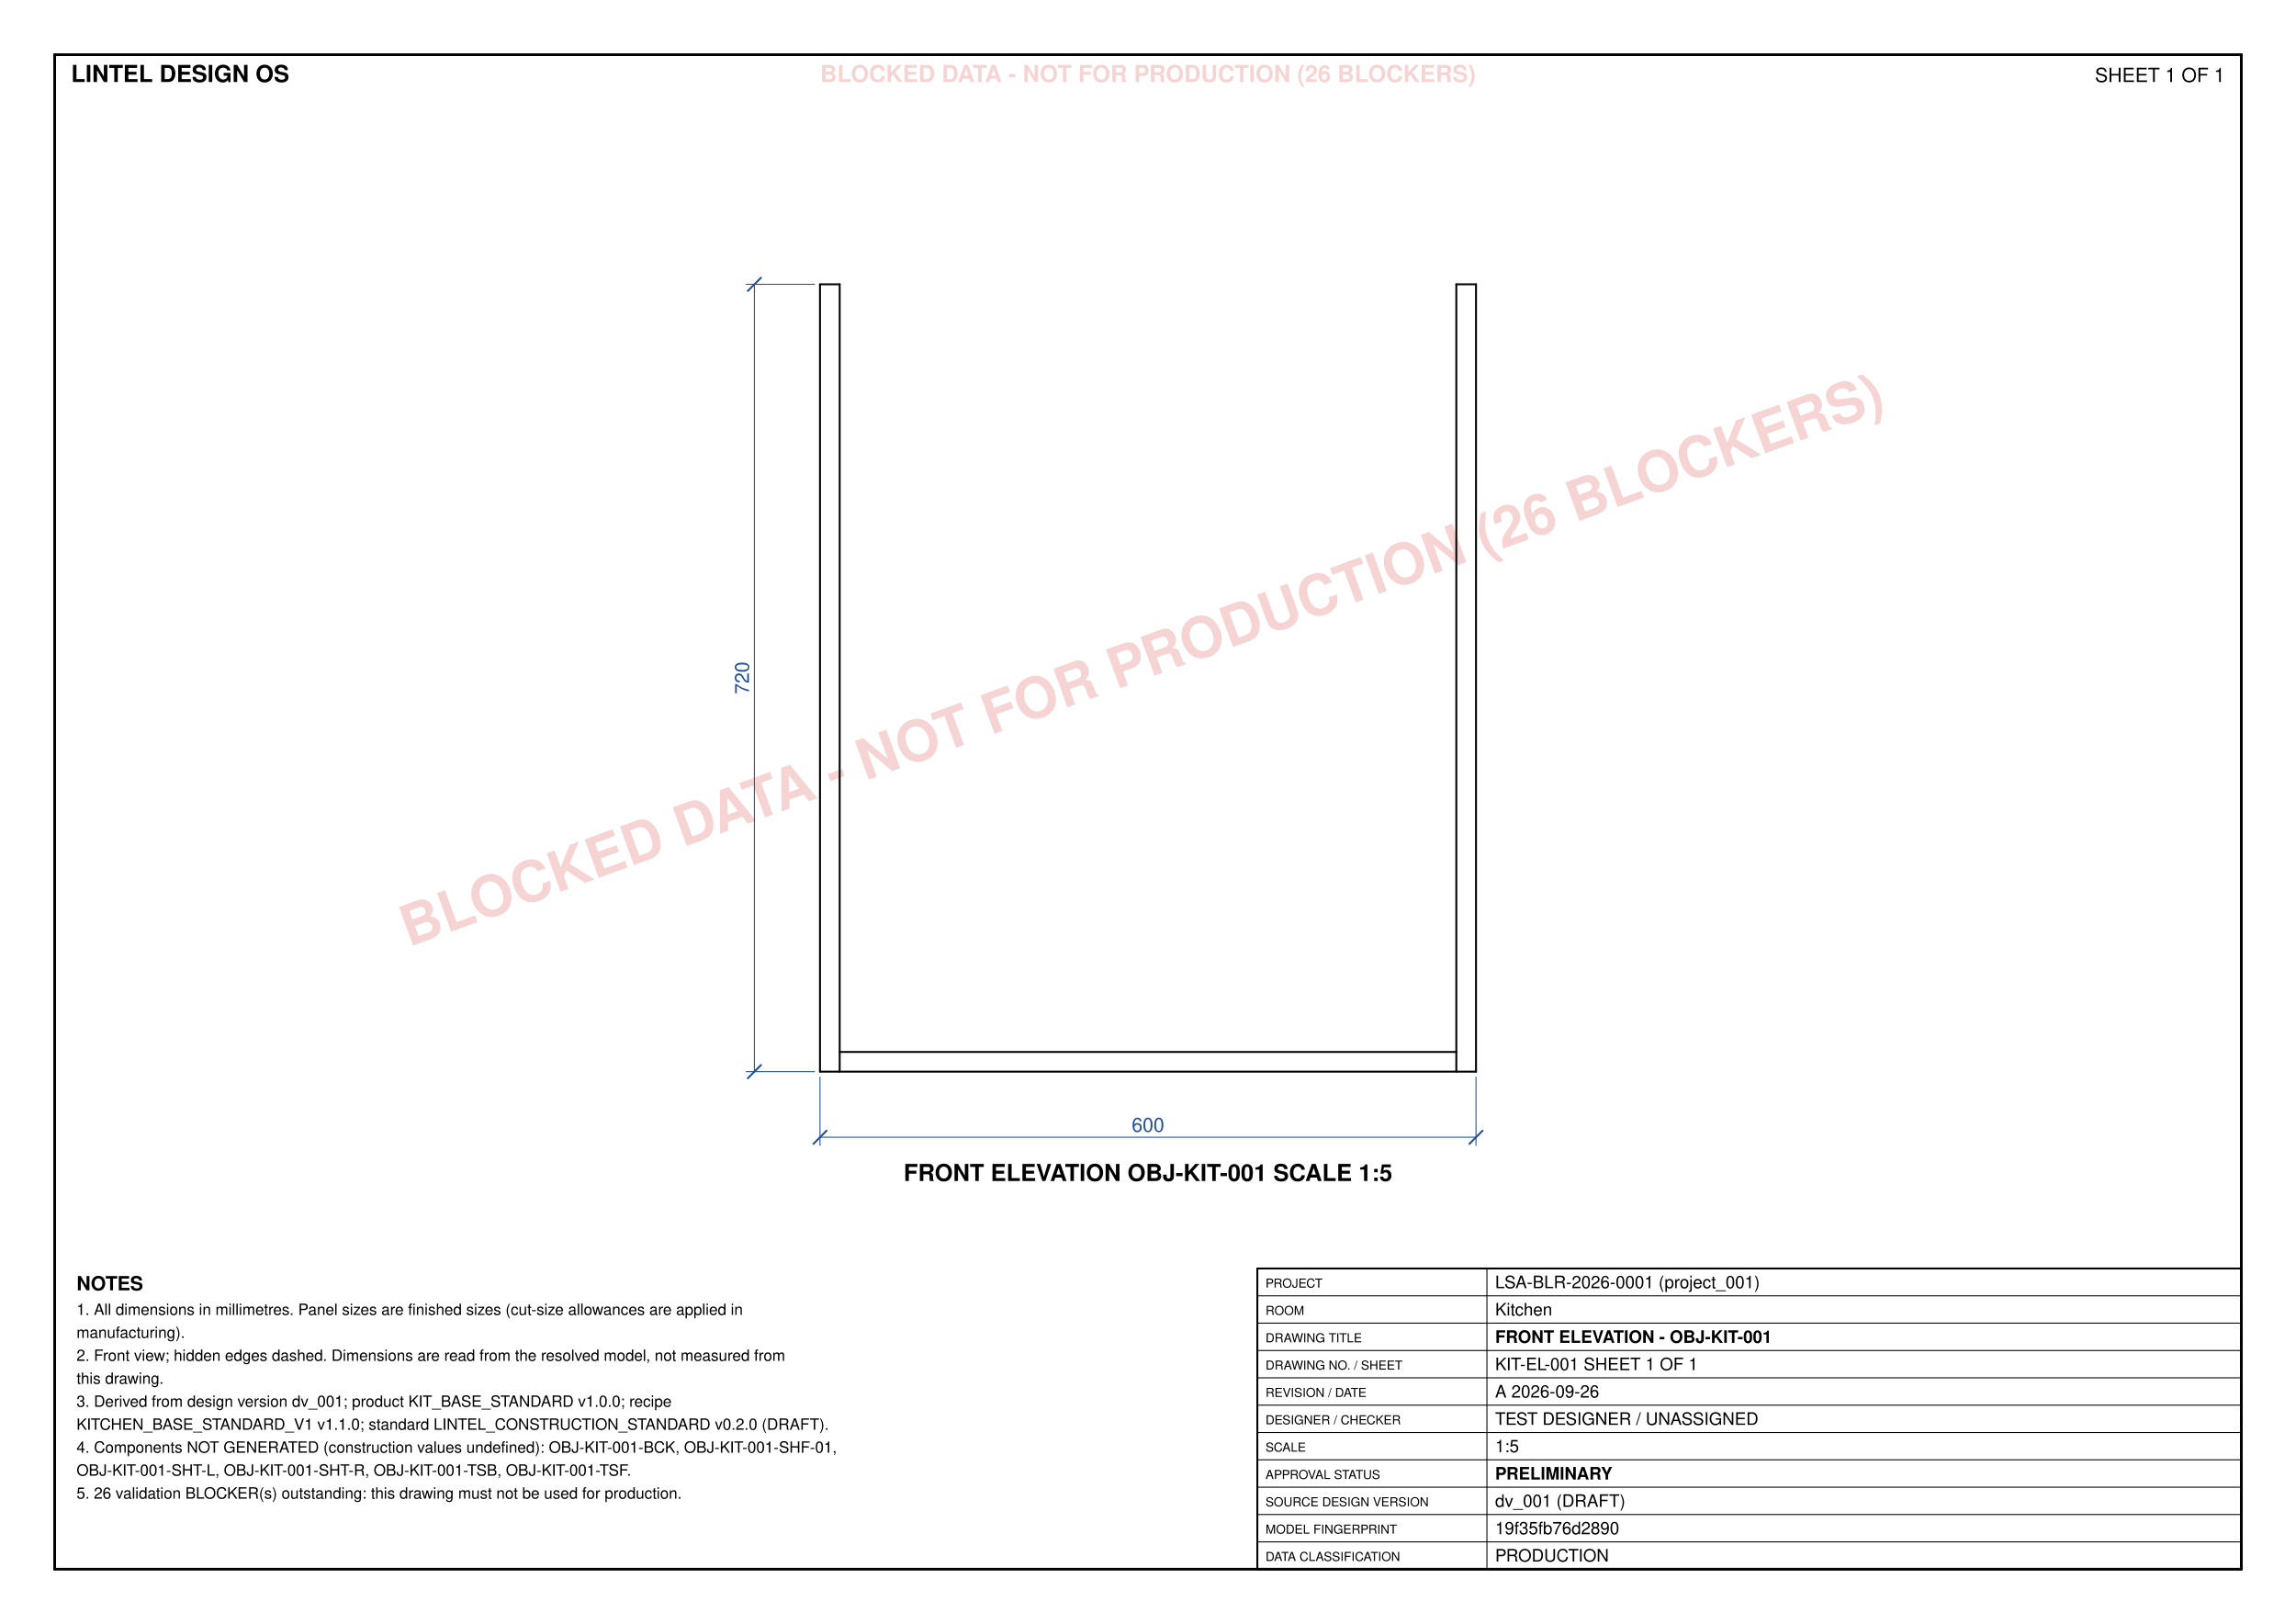
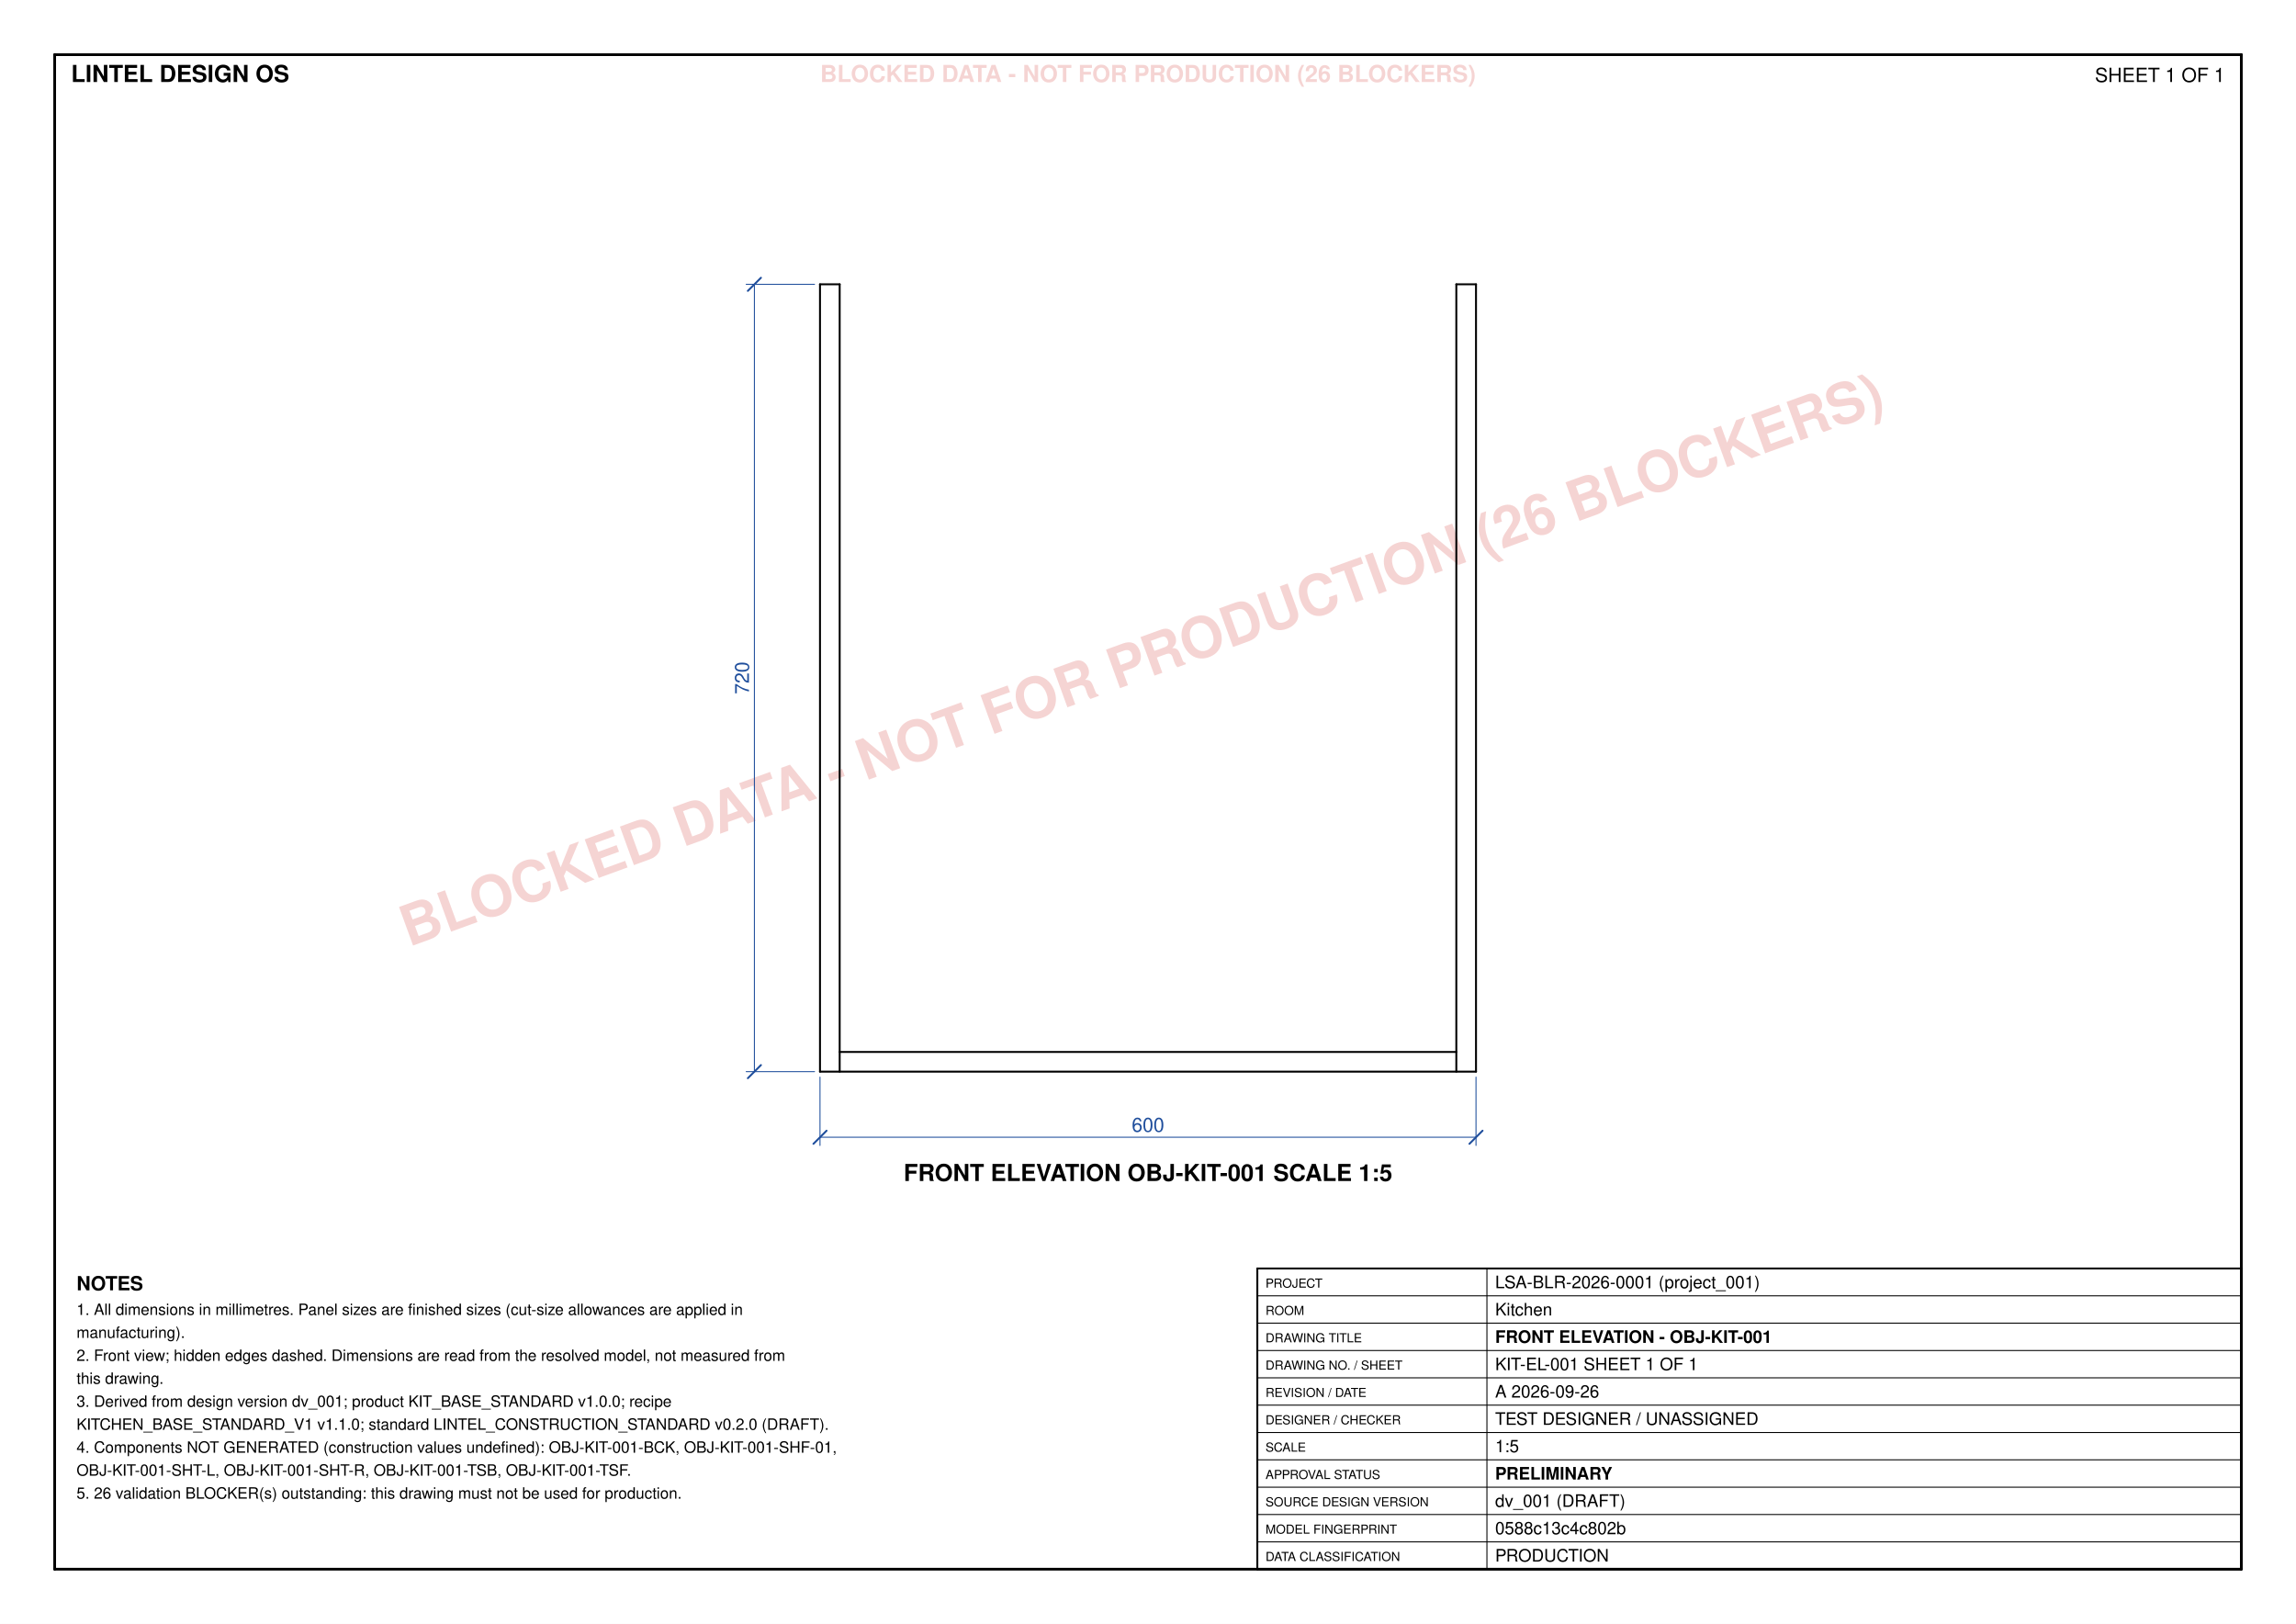
- <svg xmlns="http://www.w3.org/2000/svg" width="420mm" height="297mm" viewBox="0 0 420 297" data-drawing-id="DRW:dv_001:obj_001:FRONT_ELEVATION:KIT-EL-001:RA" data-drawing-type="FRONT_ELEVATION" data-status="PRELIMINARY" data-design-version="dv_001" data-model-fingerprint="19f35fb76d2890" data-classification="PRODUCTION" data-content-hash="096c425d2deb71" data-sheet="1/1">
+ <svg xmlns="http://www.w3.org/2000/svg" width="420mm" height="297mm" viewBox="0 0 420 297" data-drawing-id="DRW:dv_001:obj_001:FRONT_ELEVATION:KIT-EL-001:RA" data-drawing-type="FRONT_ELEVATION" data-status="PRELIMINARY" data-design-version="dv_001" data-model-fingerprint="0588c13c4c802b" data-classification="PRODUCTION" data-content-hash="1eab2538b64c58" data-sheet="1/1">
  <rect x="0" y="0" width="420" height="297" fill="#ffffff" />
  <g id="WATERMARK" fill="#d9534f" stroke="#d9534f" opacity="0.25" font-family="Helvetica, Arial, sans-serif" stroke-linecap="round">
    <text stroke="none" x="210" y="124" font-size="10.286" text-anchor="middle" font-weight="bold" transform="rotate(-20 210 124)">BLOCKED DATA - NOT FOR PRODUCTION (26 BLOCKERS)</text>
    <text stroke="none" x="210" y="15" font-size="4.286" text-anchor="middle" font-weight="bold">BLOCKED DATA - NOT FOR PRODUCTION (26 BLOCKERS)</text>
  </g>
  <g id="BORDER" fill="#000000" stroke="#000000" font-family="Helvetica, Arial, sans-serif" stroke-linecap="round">
    <line fill="none" x1="10" y1="10" x2="410" y2="10" stroke-width="0.5" />
    <line fill="none" x1="410" y1="10" x2="410" y2="287" stroke-width="0.5" />
    <line fill="none" x1="410" y1="287" x2="10" y2="287" stroke-width="0.5" />
    <line fill="none" x1="10" y1="287" x2="10" y2="10" stroke-width="0.5" />
    <text stroke="none" x="13" y="15" font-size="4.286" text-anchor="start" font-weight="bold">LINTEL DESIGN OS</text>
    <text stroke="none" x="407" y="15" font-size="3.571" text-anchor="end">SHEET 1 OF 1</text>
  </g>
  <g id="VISIBLE" fill="#000000" stroke="#000000" font-family="Helvetica, Arial, sans-serif" stroke-linecap="round">
    <line fill="none" x1="150" y1="196" x2="270" y2="196" stroke-width="0.35" />
    <line fill="none" x1="153.6" y1="192.4" x2="266.4" y2="192.4" stroke-width="0.35" />
    <line fill="none" x1="150" y1="52" x2="153.6" y2="52" stroke-width="0.35" />
    <line fill="none" x1="266.4" y1="52" x2="270" y2="52" stroke-width="0.35" />
    <line fill="none" x1="150" y1="196" x2="150" y2="52" stroke-width="0.35" />
    <line fill="none" x1="153.6" y1="196" x2="153.6" y2="52" stroke-width="0.35" />
    <line fill="none" x1="266.4" y1="196" x2="266.4" y2="52" stroke-width="0.35" />
    <line fill="none" x1="270" y1="196" x2="270" y2="52" stroke-width="0.35" />
  </g>
  <g id="DIMENSION" fill="#1f4e9c" stroke="#1f4e9c" font-family="Helvetica, Arial, sans-serif" stroke-linecap="round">
    <line fill="none" x1="150" y1="197" x2="150" y2="209.5" stroke-width="0.18" />
    <line fill="none" x1="148.8" y1="209.2" x2="151.2" y2="206.8" stroke-width="0.35" />
    <line fill="none" x1="270" y1="197" x2="270" y2="209.5" stroke-width="0.18" />
    <line fill="none" x1="268.8" y1="209.2" x2="271.2" y2="206.8" stroke-width="0.35" />
    <line fill="none" x1="150" y1="208" x2="270" y2="208" stroke-width="0.18" />
    <text stroke="none" x="210" y="207" font-size="3.571" text-anchor="middle">600</text>
    <line fill="none" x1="149" y1="196" x2="136.5" y2="196" stroke-width="0.18" />
    <line fill="none" x1="136.8" y1="197.2" x2="139.2" y2="194.8" stroke-width="0.35" />
    <line fill="none" x1="149" y1="52" x2="136.5" y2="52" stroke-width="0.18" />
    <line fill="none" x1="136.8" y1="53.2" x2="139.2" y2="50.8" stroke-width="0.35" />
    <line fill="none" x1="138" y1="196" x2="138" y2="52" stroke-width="0.18" />
    <text stroke="none" x="137" y="124" font-size="3.571" text-anchor="middle" transform="rotate(-90 137 124)">720</text>
  </g>
  <g id="ANNOTATION" fill="#000000" stroke="#000000" font-family="Helvetica, Arial, sans-serif" stroke-linecap="round">
    <text stroke="none" x="210" y="216" font-size="4.286" text-anchor="middle" font-weight="bold">FRONT ELEVATION  OBJ-KIT-001  SCALE 1:5</text>
    <text stroke="none" x="14" y="236" font-size="3.571" text-anchor="start" font-weight="bold">NOTES</text>
    <text stroke="none" x="14" y="240.5" font-size="2.857" text-anchor="start">1. All dimensions in millimetres. Panel sizes are finished sizes (cut-size allowances are applied in</text>
    <text stroke="none" x="14" y="244.7" font-size="2.857" text-anchor="start">   manufacturing).</text>
    <text stroke="none" x="14" y="248.9" font-size="2.857" text-anchor="start">2. Front view; hidden edges dashed. Dimensions are read from the resolved model, not measured from</text>
    <text stroke="none" x="14" y="253.1" font-size="2.857" text-anchor="start">   this drawing.</text>
    <text stroke="none" x="14" y="257.3" font-size="2.857" text-anchor="start">3. Derived from design version dv_001; product KIT_BASE_STANDARD v1.0.0; recipe</text>
    <text stroke="none" x="14" y="261.5" font-size="2.857" text-anchor="start">   KITCHEN_BASE_STANDARD_V1 v1.1.0; standard LINTEL_CONSTRUCTION_STANDARD v0.2.0 (DRAFT).</text>
    <text stroke="none" x="14" y="265.7" font-size="2.857" text-anchor="start">4. Components NOT GENERATED (construction values undefined): OBJ-KIT-001-BCK, OBJ-KIT-001-SHF-01,</text>
    <text stroke="none" x="14" y="269.9" font-size="2.857" text-anchor="start">   OBJ-KIT-001-SHT-L, OBJ-KIT-001-SHT-R, OBJ-KIT-001-TSB, OBJ-KIT-001-TSF.</text>
    <text stroke="none" x="14" y="274.1" font-size="2.857" text-anchor="start">5. 26 validation BLOCKER(s) outstanding: this drawing must not be used for production.</text>
  </g>
  <g id="TITLE_BLOCK" fill="#000000" stroke="#000000" font-family="Helvetica, Arial, sans-serif" stroke-linecap="round">
    <line fill="none" x1="230" y1="232" x2="410" y2="232" stroke-width="0.35" />
    <line fill="none" x1="410" y1="232" x2="410" y2="287" stroke-width="0.35" />
    <line fill="none" x1="410" y1="287" x2="230" y2="287" stroke-width="0.35" />
    <line fill="none" x1="230" y1="287" x2="230" y2="232" stroke-width="0.35" />
    <line fill="none" x1="272" y1="232" x2="272" y2="287" stroke-width="0.18" />
    <text stroke="none" x="231.5" y="235.5" font-size="2.286" text-anchor="start">PROJECT</text>
    <text stroke="none" x="273.5" y="235.6" font-size="3.143" text-anchor="start">LSA-BLR-2026-0001 (project_001)</text>
    <line fill="none" x1="230" y1="237" x2="410" y2="237" stroke-width="0.18" />
    <text stroke="none" x="231.5" y="240.5" font-size="2.286" text-anchor="start">ROOM</text>
    <text stroke="none" x="273.5" y="240.6" font-size="3.143" text-anchor="start">Kitchen</text>
    <line fill="none" x1="230" y1="242" x2="410" y2="242" stroke-width="0.18" />
    <text stroke="none" x="231.5" y="245.5" font-size="2.286" text-anchor="start">DRAWING TITLE</text>
    <text stroke="none" x="273.5" y="245.6" font-size="3.143" text-anchor="start" font-weight="bold">FRONT ELEVATION - OBJ-KIT-001</text>
    <line fill="none" x1="230" y1="247" x2="410" y2="247" stroke-width="0.18" />
    <text stroke="none" x="231.5" y="250.5" font-size="2.286" text-anchor="start">DRAWING NO. / SHEET</text>
    <text stroke="none" x="273.5" y="250.6" font-size="3.143" text-anchor="start">KIT-EL-001   SHEET 1 OF 1</text>
    <line fill="none" x1="230" y1="252" x2="410" y2="252" stroke-width="0.18" />
    <text stroke="none" x="231.5" y="255.5" font-size="2.286" text-anchor="start">REVISION / DATE</text>
    <text stroke="none" x="273.5" y="255.6" font-size="3.143" text-anchor="start">A   2026-09-26</text>
    <line fill="none" x1="230" y1="257" x2="410" y2="257" stroke-width="0.18" />
    <text stroke="none" x="231.5" y="260.5" font-size="2.286" text-anchor="start">DESIGNER / CHECKER</text>
    <text stroke="none" x="273.5" y="260.6" font-size="3.143" text-anchor="start">TEST DESIGNER / UNASSIGNED</text>
    <line fill="none" x1="230" y1="262" x2="410" y2="262" stroke-width="0.18" />
    <text stroke="none" x="231.5" y="265.5" font-size="2.286" text-anchor="start">SCALE</text>
    <text stroke="none" x="273.5" y="265.6" font-size="3.143" text-anchor="start">1:5</text>
    <line fill="none" x1="230" y1="267" x2="410" y2="267" stroke-width="0.18" />
    <text stroke="none" x="231.5" y="270.5" font-size="2.286" text-anchor="start">APPROVAL STATUS</text>
    <text stroke="none" x="273.5" y="270.6" font-size="3.143" text-anchor="start" font-weight="bold">PRELIMINARY</text>
    <line fill="none" x1="230" y1="272" x2="410" y2="272" stroke-width="0.18" />
    <text stroke="none" x="231.5" y="275.5" font-size="2.286" text-anchor="start">SOURCE DESIGN VERSION</text>
    <text stroke="none" x="273.5" y="275.6" font-size="3.143" text-anchor="start">dv_001 (DRAFT)</text>
    <line fill="none" x1="230" y1="277" x2="410" y2="277" stroke-width="0.18" />
    <text stroke="none" x="231.5" y="280.5" font-size="2.286" text-anchor="start">MODEL FINGERPRINT</text>
-     <text stroke="none" x="273.5" y="280.6" font-size="3.143" text-anchor="start">19f35fb76d2890</text>
+     <text stroke="none" x="273.5" y="280.6" font-size="3.143" text-anchor="start">0588c13c4c802b</text>
    <line fill="none" x1="230" y1="282" x2="410" y2="282" stroke-width="0.18" />
    <text stroke="none" x="231.5" y="285.5" font-size="2.286" text-anchor="start">DATA CLASSIFICATION</text>
    <text stroke="none" x="273.5" y="285.6" font-size="3.143" text-anchor="start">PRODUCTION</text>
  </g>
</svg>
